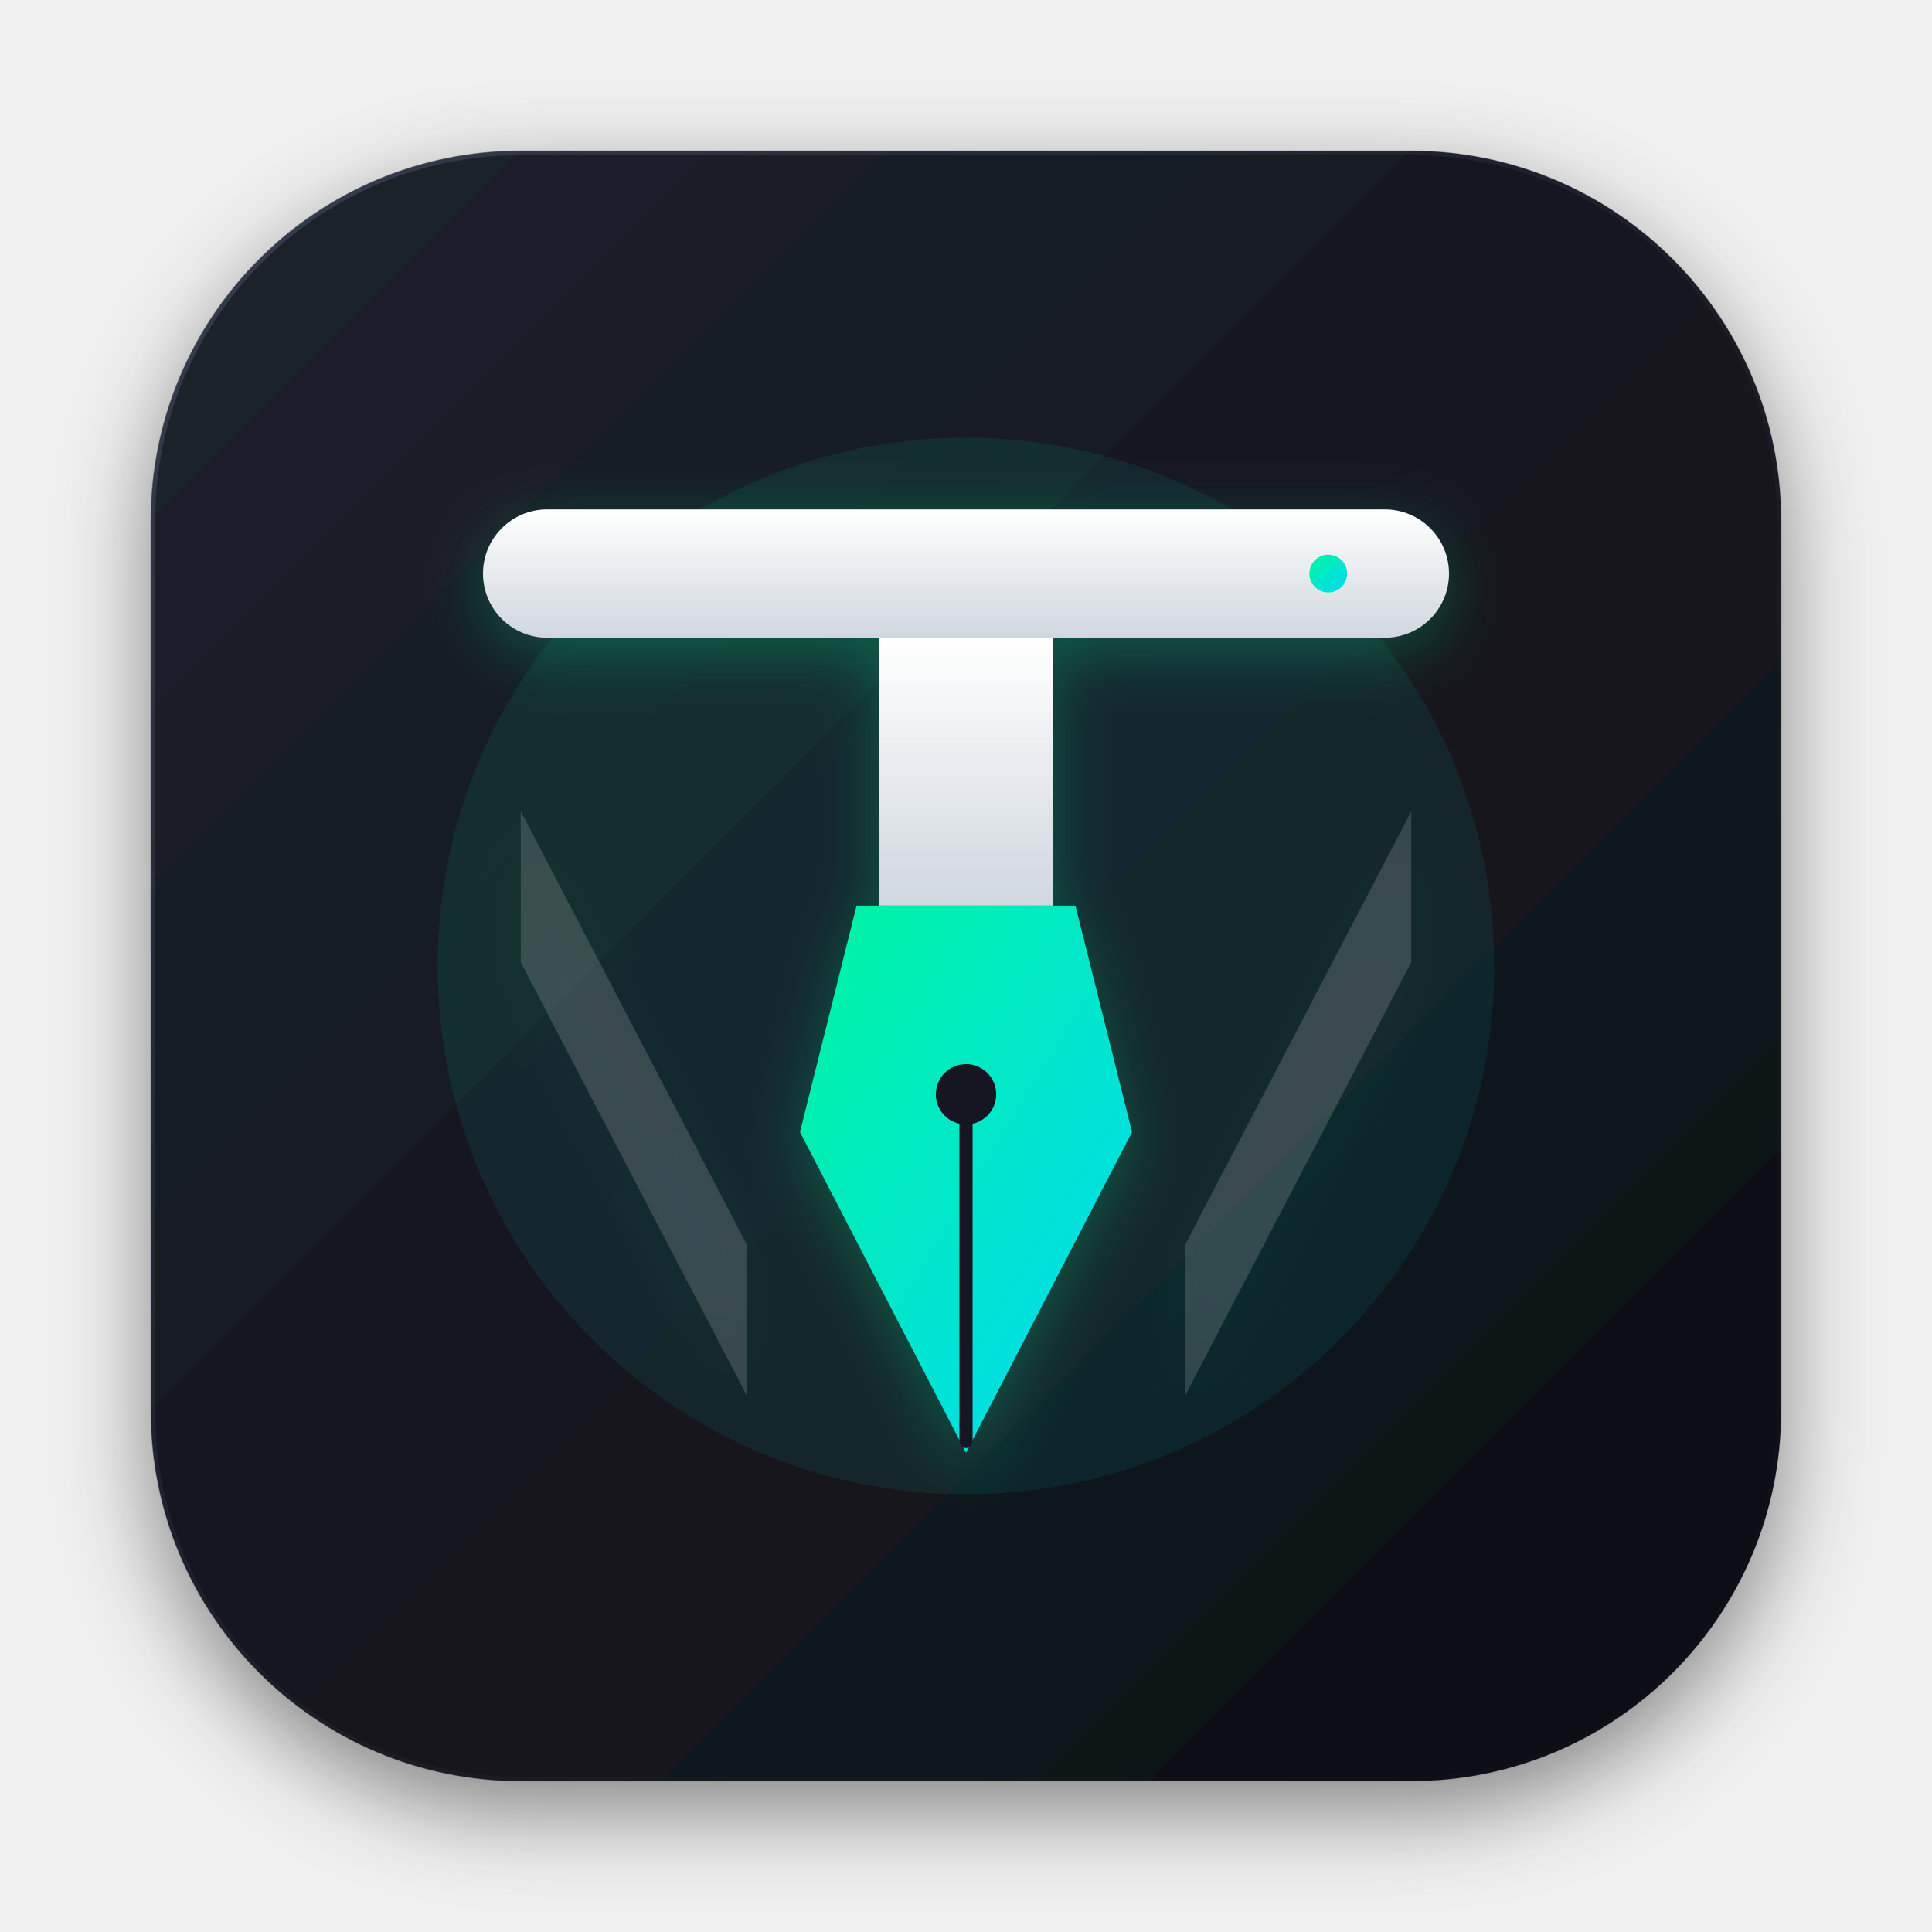
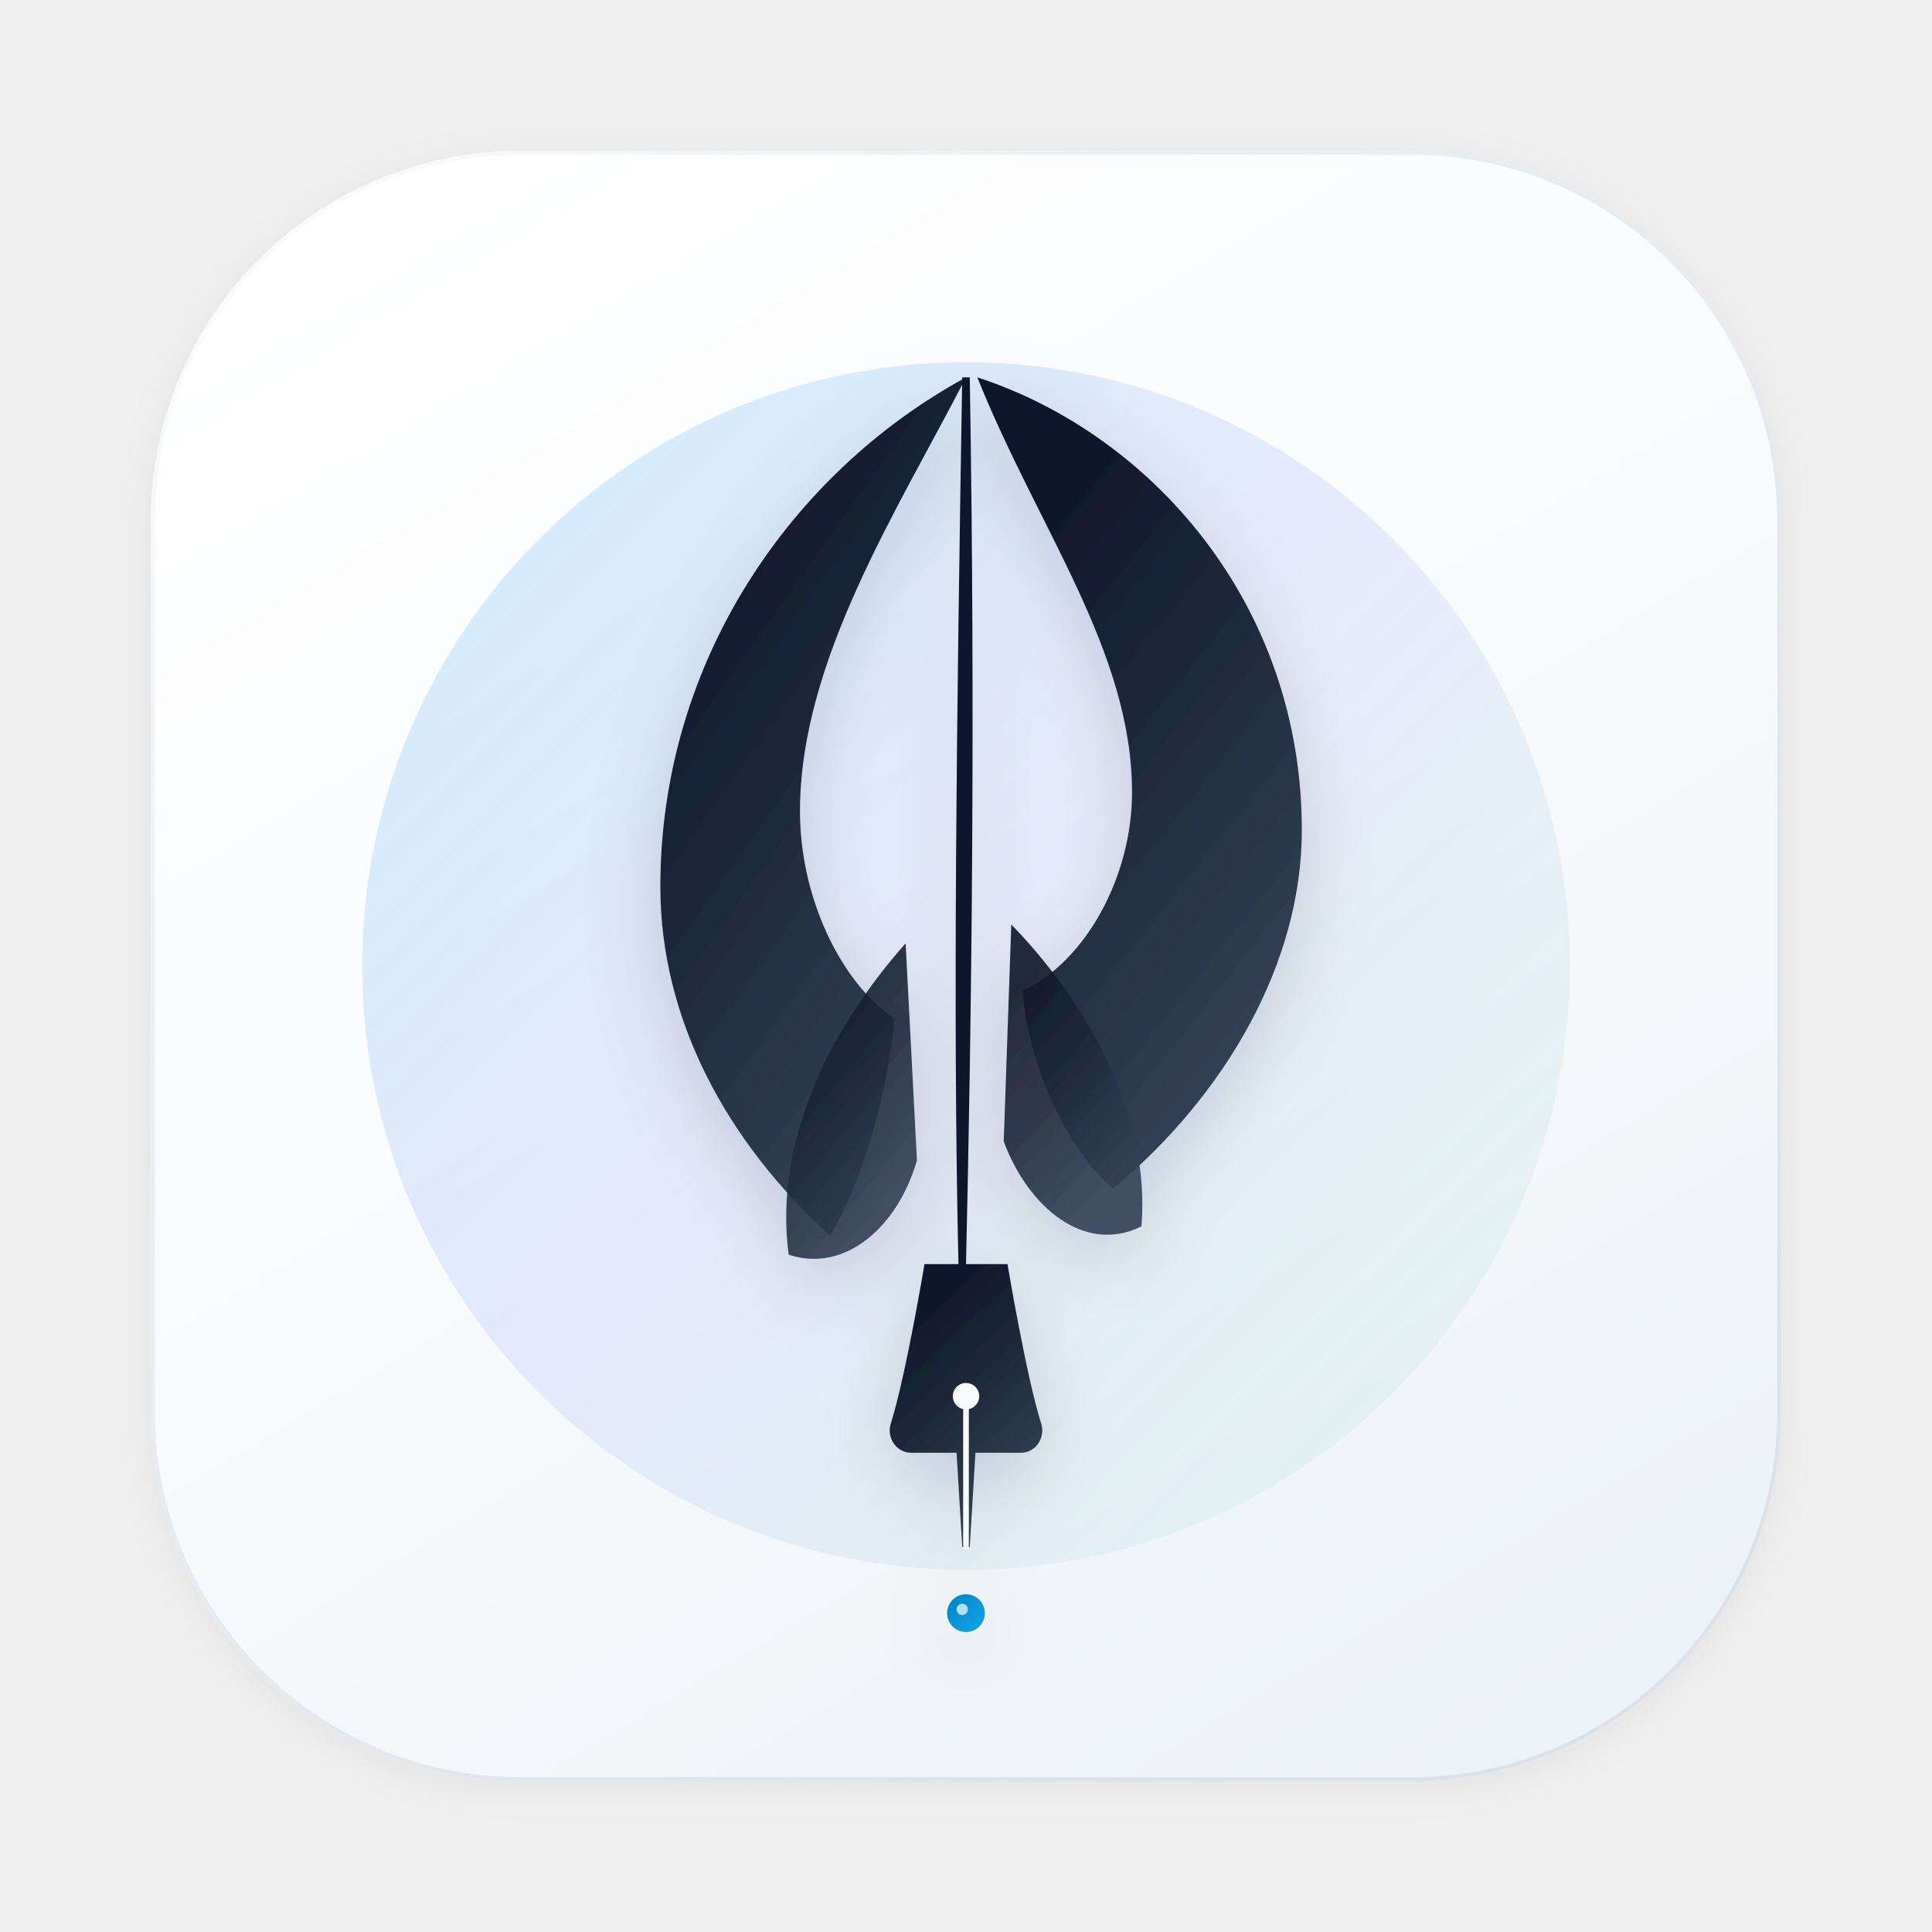
<svg xmlns="http://www.w3.org/2000/svg" viewBox="0 0 1024 1024" width="1024" height="1024">
  <defs>
-     <linearGradient id="bgGrad" x1="0%" y1="0%" x2="100%" y2="100%">
-       <stop offset="0%" stop-color="#1e222d" />
-       <stop offset="50%" stop-color="#141720" />
-       <stop offset="100%" stop-color="#0c0e14" />
+     <linearGradient id="zenBg" x1="20%" y1="0%" x2="80%" y2="100%">
+       <stop offset="0%" stop-color="#ffffff" />
+       <stop offset="50%" stop-color="#f8fafc" />
+       <stop offset="100%" stop-color="#edf2f7" />
    </linearGradient>
-     <linearGradient id="borderGrad" x1="0%" y1="0%" x2="100%" y2="100%">
-       <stop offset="0%" stop-color="#4a5268" stop-opacity="0.6" />
-       <stop offset="50%" stop-color="#2a303f" stop-opacity="0.3" />
-       <stop offset="100%" stop-color="#181c26" stop-opacity="0.1" />
+     <linearGradient id="zenBorder" x1="0%" y1="0%" x2="100%" y2="100%">
+       <stop offset="0%" stop-color="#ffffff" stop-opacity="0.9" />
+       <stop offset="50%" stop-color="#cbd5e1" stop-opacity="0.4" />
+       <stop offset="100%" stop-color="#94a3b8" stop-opacity="0.2" />
    </linearGradient>
-     <linearGradient id="accentGrad" x1="0%" y1="0%" x2="100%" y2="100%">
-       <stop offset="0%" stop-color="#00f5a0" />
-       <stop offset="100%" stop-color="#00d9f5" />
+     <linearGradient id="inkGrad" x1="30%" y1="10%" x2="70%" y2="90%">
+       <stop offset="0%" stop-color="#0f172a" />
+       <stop offset="45%" stop-color="#1e293b" />
+       <stop offset="100%" stop-color="#334155" />
    </linearGradient>
-     <linearGradient id="tBarGrad" x1="0%" y1="0%" x2="0%" y2="100%">
-       <stop offset="0%" stop-color="#ffffff" />
-       <stop offset="100%" stop-color="#d0d7de" />
+     <linearGradient id="auroraGlow" x1="0%" y1="0%" x2="100%" y2="100%">
+       <stop offset="0%" stop-color="#38bdf8" stop-opacity="0.25" />
+       <stop offset="50%" stop-color="#818cf8" stop-opacity="0.15" />
+       <stop offset="100%" stop-color="#34d399" stop-opacity="0.05" />
    </linearGradient>
-     <filter id="dropShadow" x="-10%" y="-10%" width="125%" height="125%">
-       <feDropShadow dx="0" dy="16" stdDeviation="24" flood-color="#000000" flood-opacity="0.45" />
+     <linearGradient id="dropGrad" x1="0%" y1="0%" x2="100%" y2="100%">
+       <stop offset="0%" stop-color="#0284c7" />
+       <stop offset="100%" stop-color="#0ea5e9" />
+     </linearGradient>
+     <filter id="squircleShadow" x="-10%" y="-10%" width="125%" height="125%">
+       <feDropShadow dx="0" dy="20" stdDeviation="28" flood-color="#0f172a" flood-opacity="0.12" />
+       <feDropShadow dx="0" dy="4" stdDeviation="10" flood-color="#0f172a" flood-opacity="0.06" />
    </filter>
-     <filter id="glyphGlow" x="-20%" y="-20%" width="140%" height="140%">
-       <feDropShadow dx="0" dy="8" stdDeviation="16" flood-color="#00f5a0" flood-opacity="0.25" />
+     <filter id="featherShadow" x="-20%" y="-20%" width="140%" height="140%">
+       <feDropShadow dx="0" dy="12" stdDeviation="20" flood-color="#0f172a" flood-opacity="0.15" />
    </filter>
  </defs>
-   <rect x="80" y="80" width="864" height="864" rx="196" ry="196" fill="url(#bgGrad)" filter="url(#dropShadow)" />
-   <rect x="81" y="81" width="862" height="862" rx="195" ry="195" fill="none" stroke="url(#borderGrad)" stroke-width="2.5" />
-   <circle cx="512" cy="512" r="280" fill="url(#accentGrad)" opacity="0.08" />
-   <g filter="url(#glyphGlow)">
-     <rect x="256" y="270" width="512" height="68" rx="34" ry="34" fill="url(#tBarGrad)" />
-     <path d="M 276 430 L 396 660 L 396 740 L 276 510 Z" fill="#ffffff" opacity="0.15" />
-     <path d="M 748 430 L 628 660 L 628 740 L 748 510 Z" fill="#ffffff" opacity="0.15" />
-     <path d="M 466 338 L 558 338 L 558 480 L 466 480 Z" fill="url(#tBarGrad)" />
-     <path d="M 454 480               L 570 480               L 600 600               L 512 770               L 424 600 Z" fill="url(#accentGrad)" />
-     <circle cx="512" cy="580" r="16" fill="#141720" />
-     <line x1="512" y1="596" x2="512" y2="764" stroke="#141720" stroke-width="7" stroke-linecap="round" />
-     <circle cx="704" cy="304" r="10" fill="url(#accentGrad)" />
+   <rect x="80" y="80" width="864" height="864" rx="196" ry="196" fill="url(#zenBg)" filter="url(#squircleShadow)" />
+   <rect x="81" y="81" width="862" height="862" rx="195" ry="195" fill="none" stroke="url(#zenBorder)" stroke-width="2" />
+   <circle cx="512" cy="512" r="320" fill="url(#auroraGlow)" />
+   <g filter="url(#featherShadow)">
+     <path d="M 518 200               C 610 230, 690 320, 690 440               C 690 510, 650 580, 590 630               C 566 610, 545 565, 542 525               C 575 510, 600 465, 600 420               C 600 345, 550 280, 518 200 Z" fill="url(#inkGrad)" />
+     <path d="M 512 200               C 420 250, 350 350, 350 470               C 350 540, 385 605, 440 655               C 455 630, 470 585, 474 540               C 445 520, 424 475, 424 430               C 424 350, 476 270, 512 200 Z" fill="url(#inkGrad)" />
+     <path d="M 536 490               C 575 530, 610 590, 605 650               C 575 665, 545 640, 532 605 Z" fill="url(#inkGrad)" opacity="0.9" />
+     <path d="M 480 500               C 440 545, 410 605, 418 665               C 448 675, 476 650, 486 615 Z" fill="url(#inkGrad)" opacity="0.9" />
+     <path d="M 514 200               C 517 380, 515 540, 512 670               L 512 760               L 508 760               L 508 670               C 505 540, 507 380, 510 200 Z" fill="#0f172a" />
+     <path d="M 490 670               C 490 670, 480 730, 472 755               C 470 762, 475 770, 483 770               L 507 770               L 510 820               L 514 820               L 517 770               L 541 770               C 549 770, 554 762, 552 755               C 544 730, 534 670, 534 670 Z" fill="url(#inkGrad)" />
+     <circle cx="512" cy="740" r="7" fill="#f8fafc" />
+     <line x1="512" y1="747" x2="512" y2="820" stroke="#f8fafc" stroke-width="3" stroke-linecap="round" />
+     <circle cx="512" cy="855" r="10" fill="url(#dropGrad)" />
+     <circle cx="510" cy="853" r="3" fill="#ffffff" opacity="0.7" />
  </g>
</svg>
